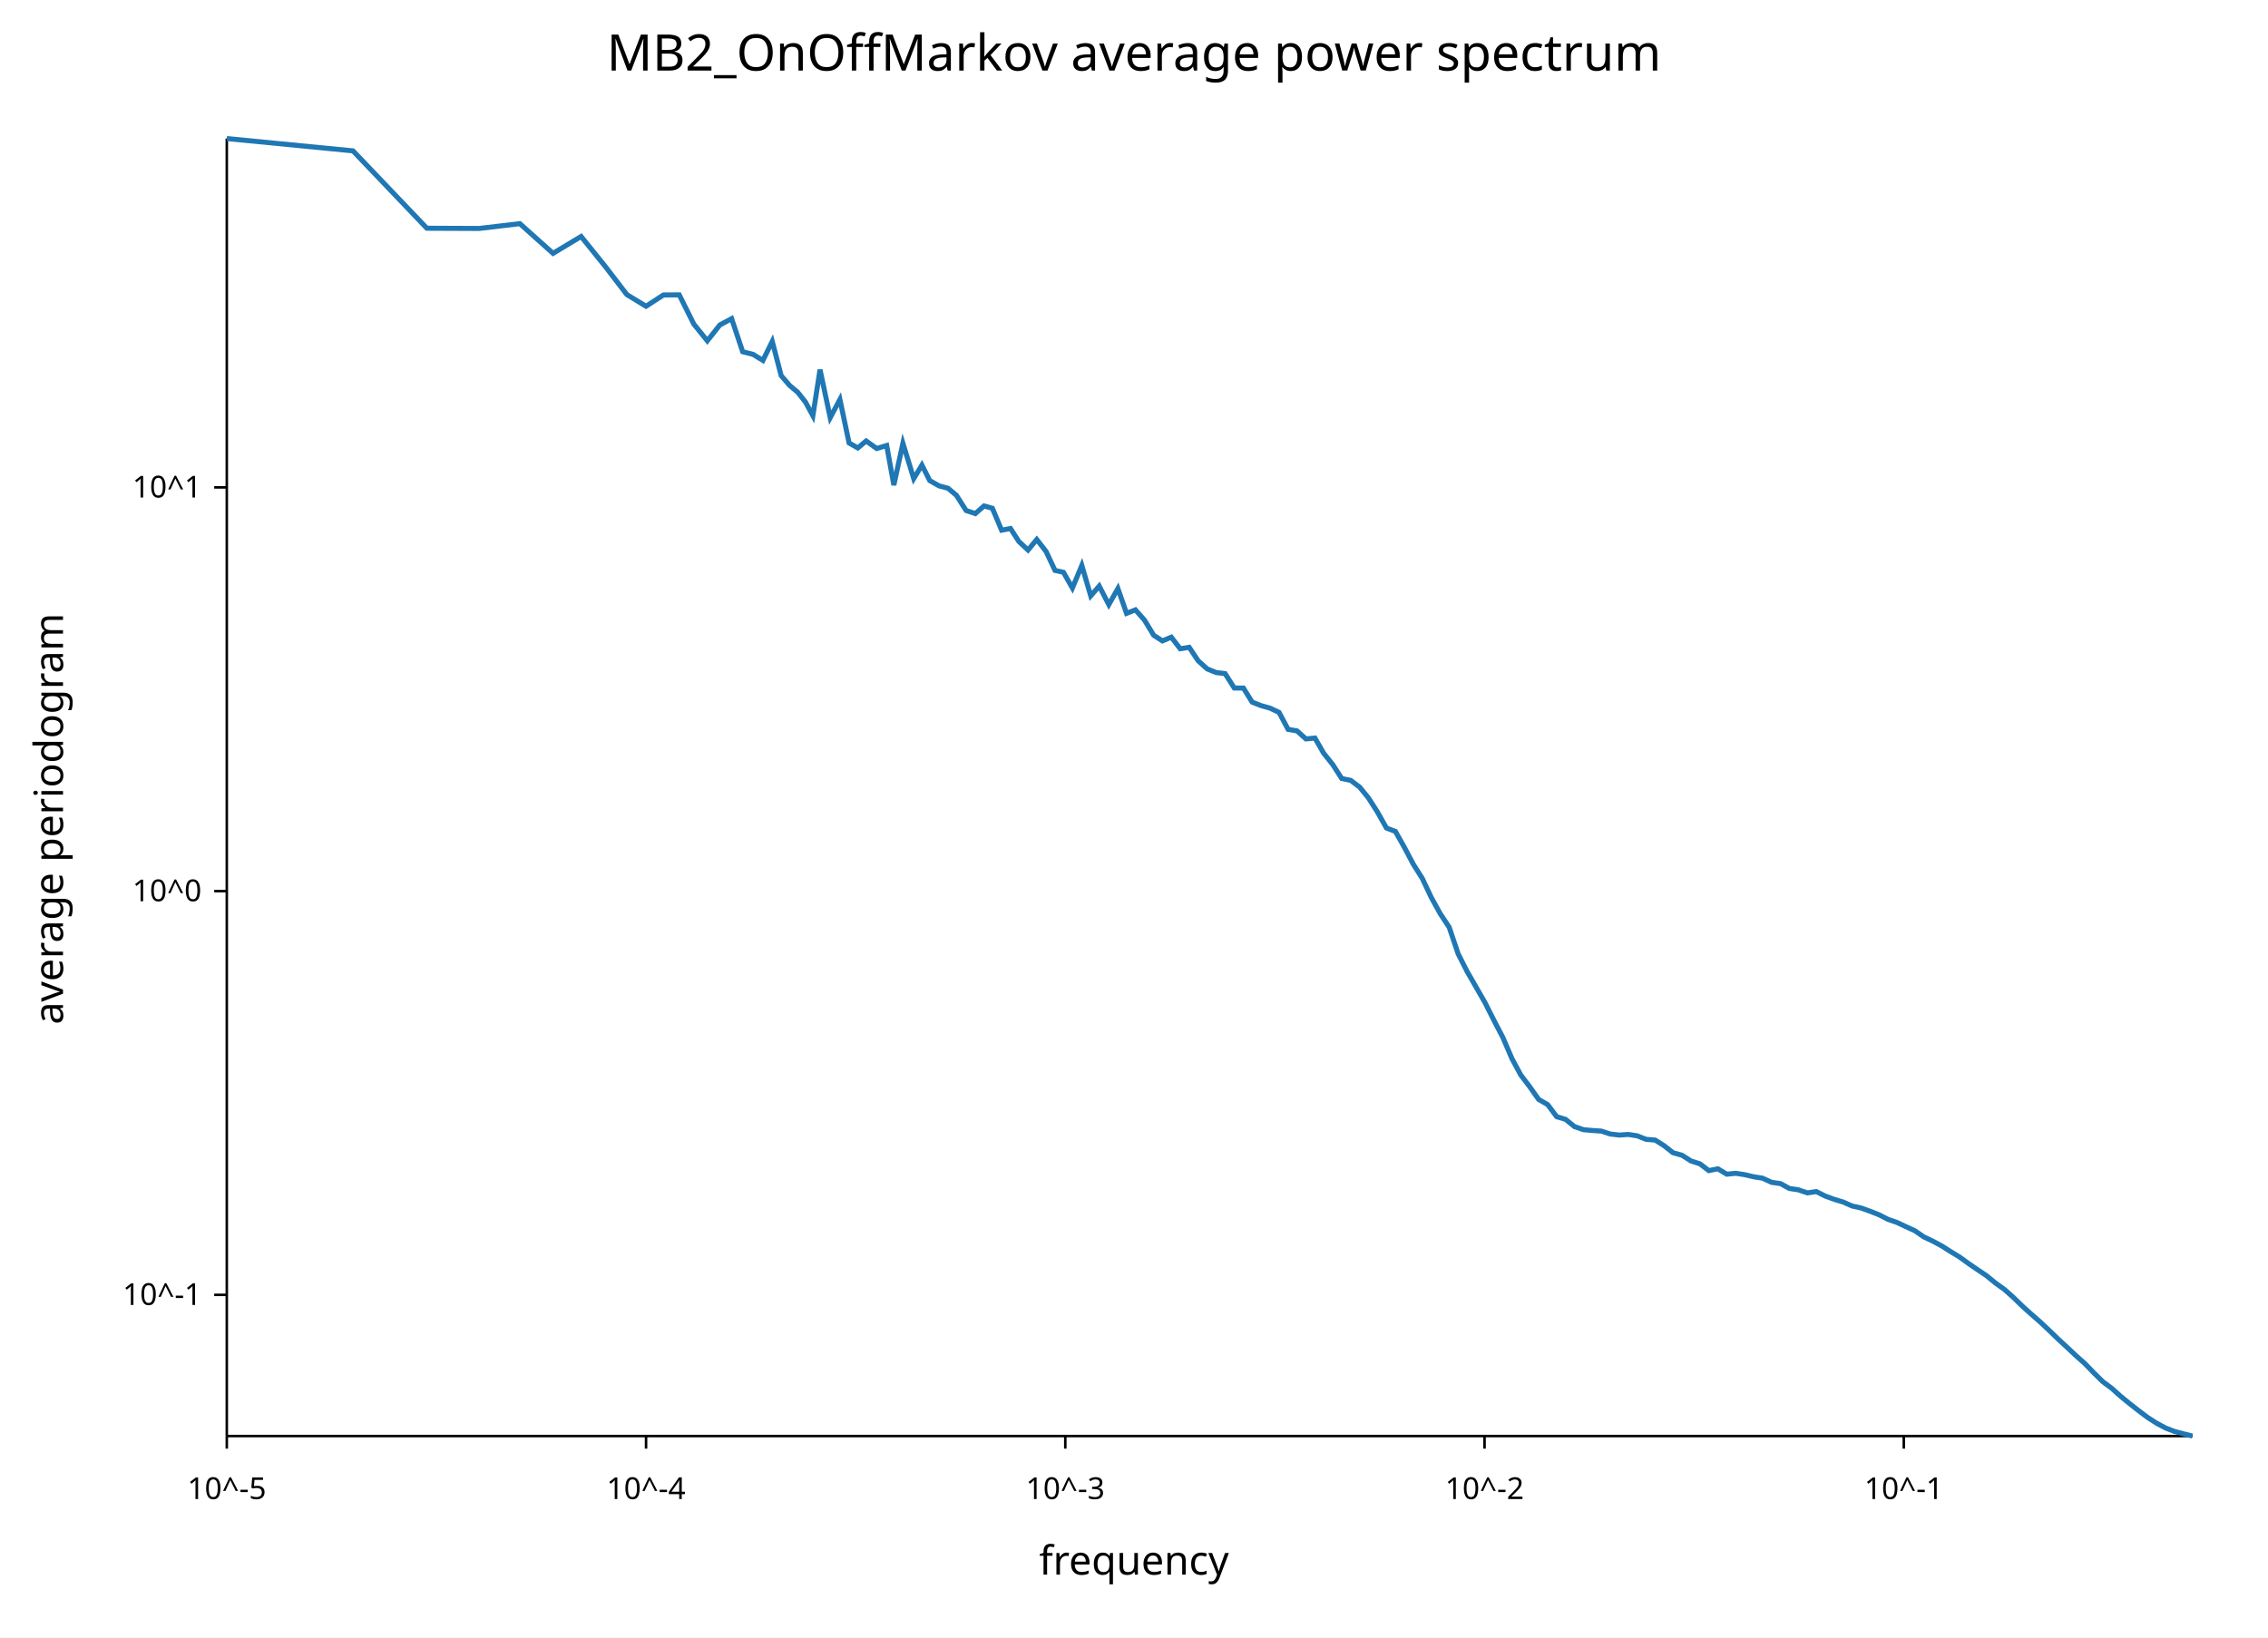
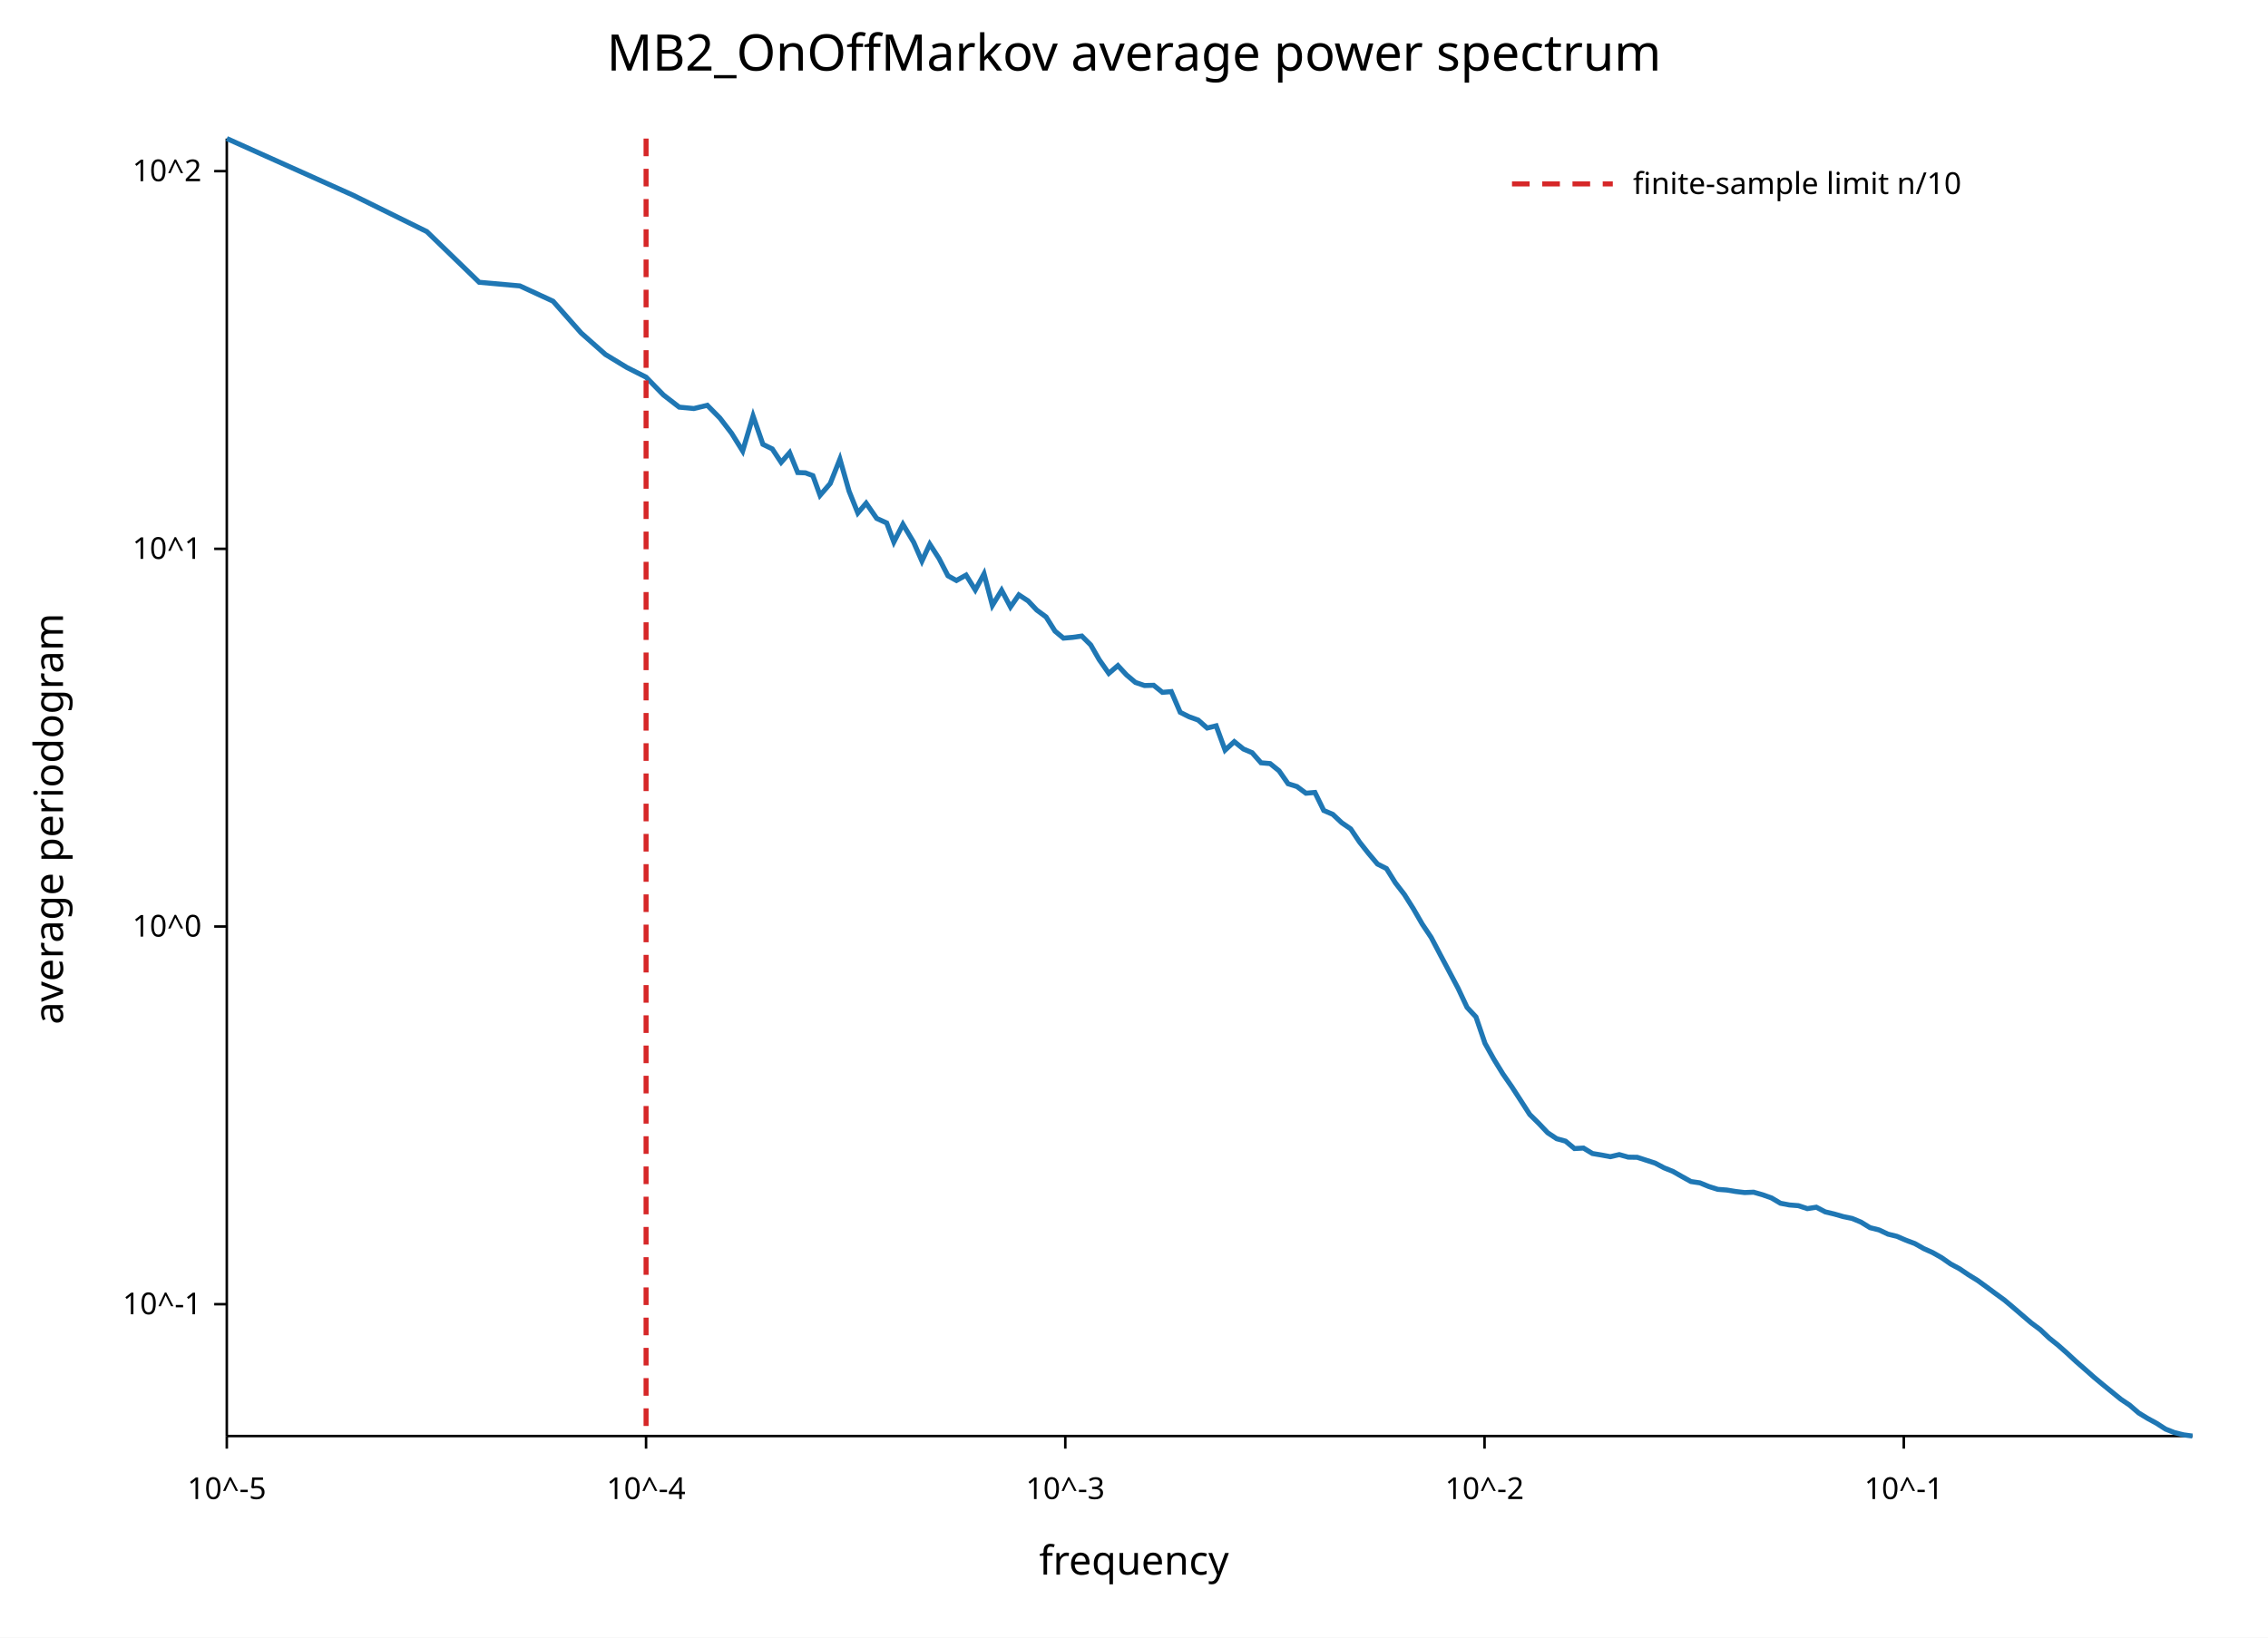
<svg xmlns="http://www.w3.org/2000/svg" width="900" height="650" viewBox="0 0 900 650">
  <rect width="100%" height="100%" fill="white" />
  <text x="450.0" y="28" text-anchor="middle" font-family="sans-serif" font-size="20">MB2_OnOffMarkov average power spectrum</text>
  <line x1="90" y1="570" x2="870" y2="570" stroke="black" />
  <line x1="90" y1="55" x2="90" y2="570" stroke="black" />
  <line x1="90.0" y1="570" x2="90.0" y2="575" stroke="black" />
  <text x="90.0" y="595" text-anchor="middle" font-family="sans-serif" font-size="12">10^-5</text>
  <line x1="256.369" y1="570" x2="256.369" y2="575" stroke="black" />
  <text x="256.369" y="595" text-anchor="middle" font-family="sans-serif" font-size="12">10^-4</text>
  <line x1="422.737" y1="570" x2="422.737" y2="575" stroke="black" />
  <text x="422.737" y="595" text-anchor="middle" font-family="sans-serif" font-size="12">10^-3</text>
  <line x1="589.106" y1="570" x2="589.106" y2="575" stroke="black" />
  <text x="589.106" y="595" text-anchor="middle" font-family="sans-serif" font-size="12">10^-2</text>
  <line x1="755.475" y1="570" x2="755.475" y2="575" stroke="black" />
  <text x="755.475" y="595" text-anchor="middle" font-family="sans-serif" font-size="12">10^-1</text>
-   <line x1="85" y1="513.959" x2="90" y2="513.959" stroke="black" />
-   <text x="80" y="517.959" text-anchor="end" font-family="sans-serif" font-size="12">10^-1</text>
-   <line x1="85" y1="353.71" x2="90" y2="353.71" stroke="black" />
-   <text x="80" y="357.71" text-anchor="end" font-family="sans-serif" font-size="12">10^0</text>
-   <line x1="85" y1="193.461" x2="90" y2="193.461" stroke="black" />
-   <text x="80" y="197.461" text-anchor="end" font-family="sans-serif" font-size="12">10^1</text>
-   <polyline fill="none" stroke="#1f77b4" stroke-width="2" points="90.0,55.0 140.08,59.88 169.38,90.59 190.16,90.68 206.29,88.77 219.46,100.56 230.6,93.87 240.25,105.84 248.76,116.94 256.37,121.56 263.26,117.08 269.54,117.04 275.33,128.65 280.68,135.27 285.66,128.98 290.33,126.48 294.71,139.61 298.84,140.66 302.74,143.06 306.45,135.51 309.98,149.07 313.34,152.99 316.55,155.69 319.62,159.57 322.57,165.02 325.41,146.73 329.45,165.77 333.3,158.56 336.93,175.82 340.41,177.81 343.71,175.03 347.9,178.02 351.86,176.83 354.7,192.55 358.3,175.95 362.59,189.98 365.84,184.6 368.95,190.76 372.65,192.86 376.18,193.8 379.53,196.6 383.37,202.63 387.02,203.86 390.49,200.83 393.8,201.75 397.47,210.45 400.98,209.77 404.31,214.93 407.95,218.33 411.41,214.13 415.12,218.9 418.65,226.41 422.0,227.15 425.56,233.4 429.29,224.43 432.83,236.52 436.2,232.62 440.0,239.99 443.61,233.6 447.04,243.45 450.57,242.06 454.16,246.13 457.81,252.14 461.28,254.39 464.8,252.91 468.34,257.5 471.9,256.93 475.47,262.29 479.04,265.5 482.6,266.95 486.14,267.36 489.8,273.09 493.42,273.11 496.87,278.67 500.4,280.07 504.01,281.09 507.56,282.77 511.15,289.5 514.68,290.11 518.23,293.29 521.8,292.95 525.29,299.01 528.87,303.47 532.44,309.03 535.99,309.74 539.52,312.41 543.02,316.69 546.62,322.33 550.18,328.66 553.74,330.02 557.3,336.35 560.86,343.08 564.4,348.66 567.93,356.15 571.52,362.66 575.07,368.03 578.62,378.57 582.17,385.58 585.7,391.72 589.28,397.96 592.83,405.0 596.38,411.81 599.95,420.14 603.5,426.72 607.05,431.39 610.59,436.4 614.15,438.44 617.72,443.23 621.25,444.3 624.8,447.17 628.37,448.4 631.93,448.72 635.47,448.96 639.02,450.12 642.57,450.53 646.13,450.29 649.69,450.84 653.24,452.24 656.79,452.51 660.34,454.74 663.9,457.55 667.46,458.54 671.01,460.81 674.56,461.95 678.11,464.64 681.67,463.92 685.22,466.06 688.77,465.71 692.32,466.25 695.88,467.09 699.43,467.65 702.98,469.29 706.54,469.8 710.09,471.74 713.64,472.27 717.2,473.48 720.76,472.97 724.31,474.75 727.86,476.05 731.42,477.12 734.97,478.69 738.52,479.48 742.07,480.75 745.63,482.16 749.18,483.98 752.74,485.21 756.29,486.88 759.84,488.5 763.4,490.94 766.95,492.62 770.5,494.52 774.05,496.78 777.61,498.95 781.16,501.52 784.72,503.95 788.27,506.33 791.82,509.24 795.38,511.79 798.93,514.94 802.48,518.4 806.04,521.61 809.59,524.7 813.14,528.04 816.7,531.49 820.25,534.76 823.8,538.1 827.36,541.26 830.91,544.94 834.46,548.43 838.02,551.08 841.57,554.26 845.13,557.16 848.68,559.94 852.23,562.62 855.79,564.9 859.34,566.8 862.89,568.17 866.45,569.11 870.0,570.0" />
+   <line x1="85" y1="517.663" x2="90" y2="517.663" stroke="black" />
+   <text x="80" y="521.663" text-anchor="end" font-family="sans-serif" font-size="12">10^-1</text>
+   <line x1="85" y1="367.751" x2="90" y2="367.751" stroke="black" />
+   <text x="80" y="371.751" text-anchor="end" font-family="sans-serif" font-size="12">10^0</text>
+   <line x1="85" y1="217.839" x2="90" y2="217.839" stroke="black" />
+   <text x="80" y="221.839" text-anchor="end" font-family="sans-serif" font-size="12">10^1</text>
+   <line x1="85" y1="67.927" x2="90" y2="67.927" stroke="black" />
+   <text x="80" y="71.927" text-anchor="end" font-family="sans-serif" font-size="12">10^2</text>
+   <polyline fill="none" stroke="#1f77b4" stroke-width="2" points="90.0,55.0 140.08,77.47 169.38,91.93 190.16,112.04 206.29,113.48 219.46,119.55 230.6,132.15 240.25,140.69 248.76,145.86 256.37,149.7 263.26,156.76 269.54,161.61 275.33,162.16 280.68,160.87 285.66,165.91 290.33,171.99 294.71,179.02 298.84,165.13 302.74,176.36 306.45,178.18 309.98,183.53 313.34,179.67 316.55,187.56 319.62,187.68 322.57,188.79 325.41,196.61 329.45,191.93 333.3,182.23 336.93,194.96 340.41,203.62 343.71,199.72 347.9,205.77 351.86,207.57 354.7,215.15 358.3,208.1 362.59,215.27 365.84,222.71 368.95,215.98 372.65,221.71 376.18,228.55 379.53,230.41 383.37,228.28 387.02,234.17 390.49,227.77 393.8,240.31 397.47,234.28 400.98,240.91 404.31,236.12 407.95,238.49 411.41,242.15 415.12,244.89 418.65,250.51 422.0,253.29 425.56,252.99 429.29,252.47 432.83,255.99 436.2,261.85 440.0,267.27 443.61,264.19 447.04,267.9 450.57,270.87 454.16,272.1 457.81,272.01 461.28,274.81 464.8,274.51 468.34,282.74 471.9,284.52 475.47,285.81 479.04,288.97 482.6,288.09 486.14,297.74 489.8,294.38 493.42,297.3 496.87,298.76 500.4,302.77 504.01,303.08 507.56,305.95 511.15,311.09 514.68,312.2 518.23,314.85 521.8,314.55 525.29,321.69 528.87,323.23 532.44,326.57 535.99,329.0 539.52,334.26 543.02,338.68 546.62,342.95 550.18,344.75 553.74,350.44 557.3,355.05 560.86,360.7 564.4,366.82 567.93,372.09 571.52,378.92 575.07,385.6 578.62,392.3 582.17,399.87 585.7,403.65 589.28,414.13 592.83,420.48 596.38,426.25 599.95,431.4 603.5,436.87 607.05,442.37 610.59,445.86 614.15,449.61 617.72,451.98 621.25,452.95 624.8,455.89 628.37,455.7 631.93,457.86 635.47,458.45 639.02,459.12 642.57,458.29 646.13,459.3 649.69,459.36 653.24,460.51 656.79,461.66 660.34,463.54 663.9,464.98 667.46,467.01 671.01,468.98 674.56,469.5 678.11,470.96 681.67,472.08 685.22,472.35 688.77,472.93 692.32,473.35 695.88,473.21 699.43,474.23 702.98,475.49 706.54,477.6 710.09,478.28 713.64,478.56 717.2,479.73 720.76,479.17 724.31,481.02 727.86,481.87 731.42,482.89 734.97,483.63 738.52,485.1 742.07,487.29 745.63,488.18 749.18,489.85 752.74,490.73 756.29,492.26 759.84,493.59 763.4,495.6 766.95,497.19 770.5,499.21 774.05,501.69 777.61,503.61 781.16,506.01 784.72,508.2 788.27,510.78 791.82,513.41 795.38,516.0 798.93,518.99 802.48,522.04 806.04,525.09 809.59,527.72 813.14,531.09 816.7,533.94 820.25,537.08 823.8,540.37 827.36,543.48 830.91,546.62 834.46,549.58 838.02,552.47 841.57,555.36 845.13,557.76 848.68,560.83 852.23,563.0 855.79,564.94 859.34,567.23 862.89,568.63 866.45,569.51 870.0,570.0" />
+   <line x1="256.38" y1="55" x2="256.38" y2="570" stroke="#d62728" stroke-width="2" stroke-dasharray="7 5" />
+   <line x1="600" y1="73" x2="640" y2="73" stroke="#d62728" stroke-width="2" stroke-dasharray="7 5" />
+   <text x="648" y="77" font-family="sans-serif" font-size="12">finite-sample limit n/10</text>
  <text x="450.0" y="625" text-anchor="middle" font-family="sans-serif" font-size="16">frequency</text>
  <text x="25" y="325.0" transform="rotate(-90 25 325.0)" text-anchor="middle" font-family="sans-serif" font-size="16">average periodogram</text>
</svg>
